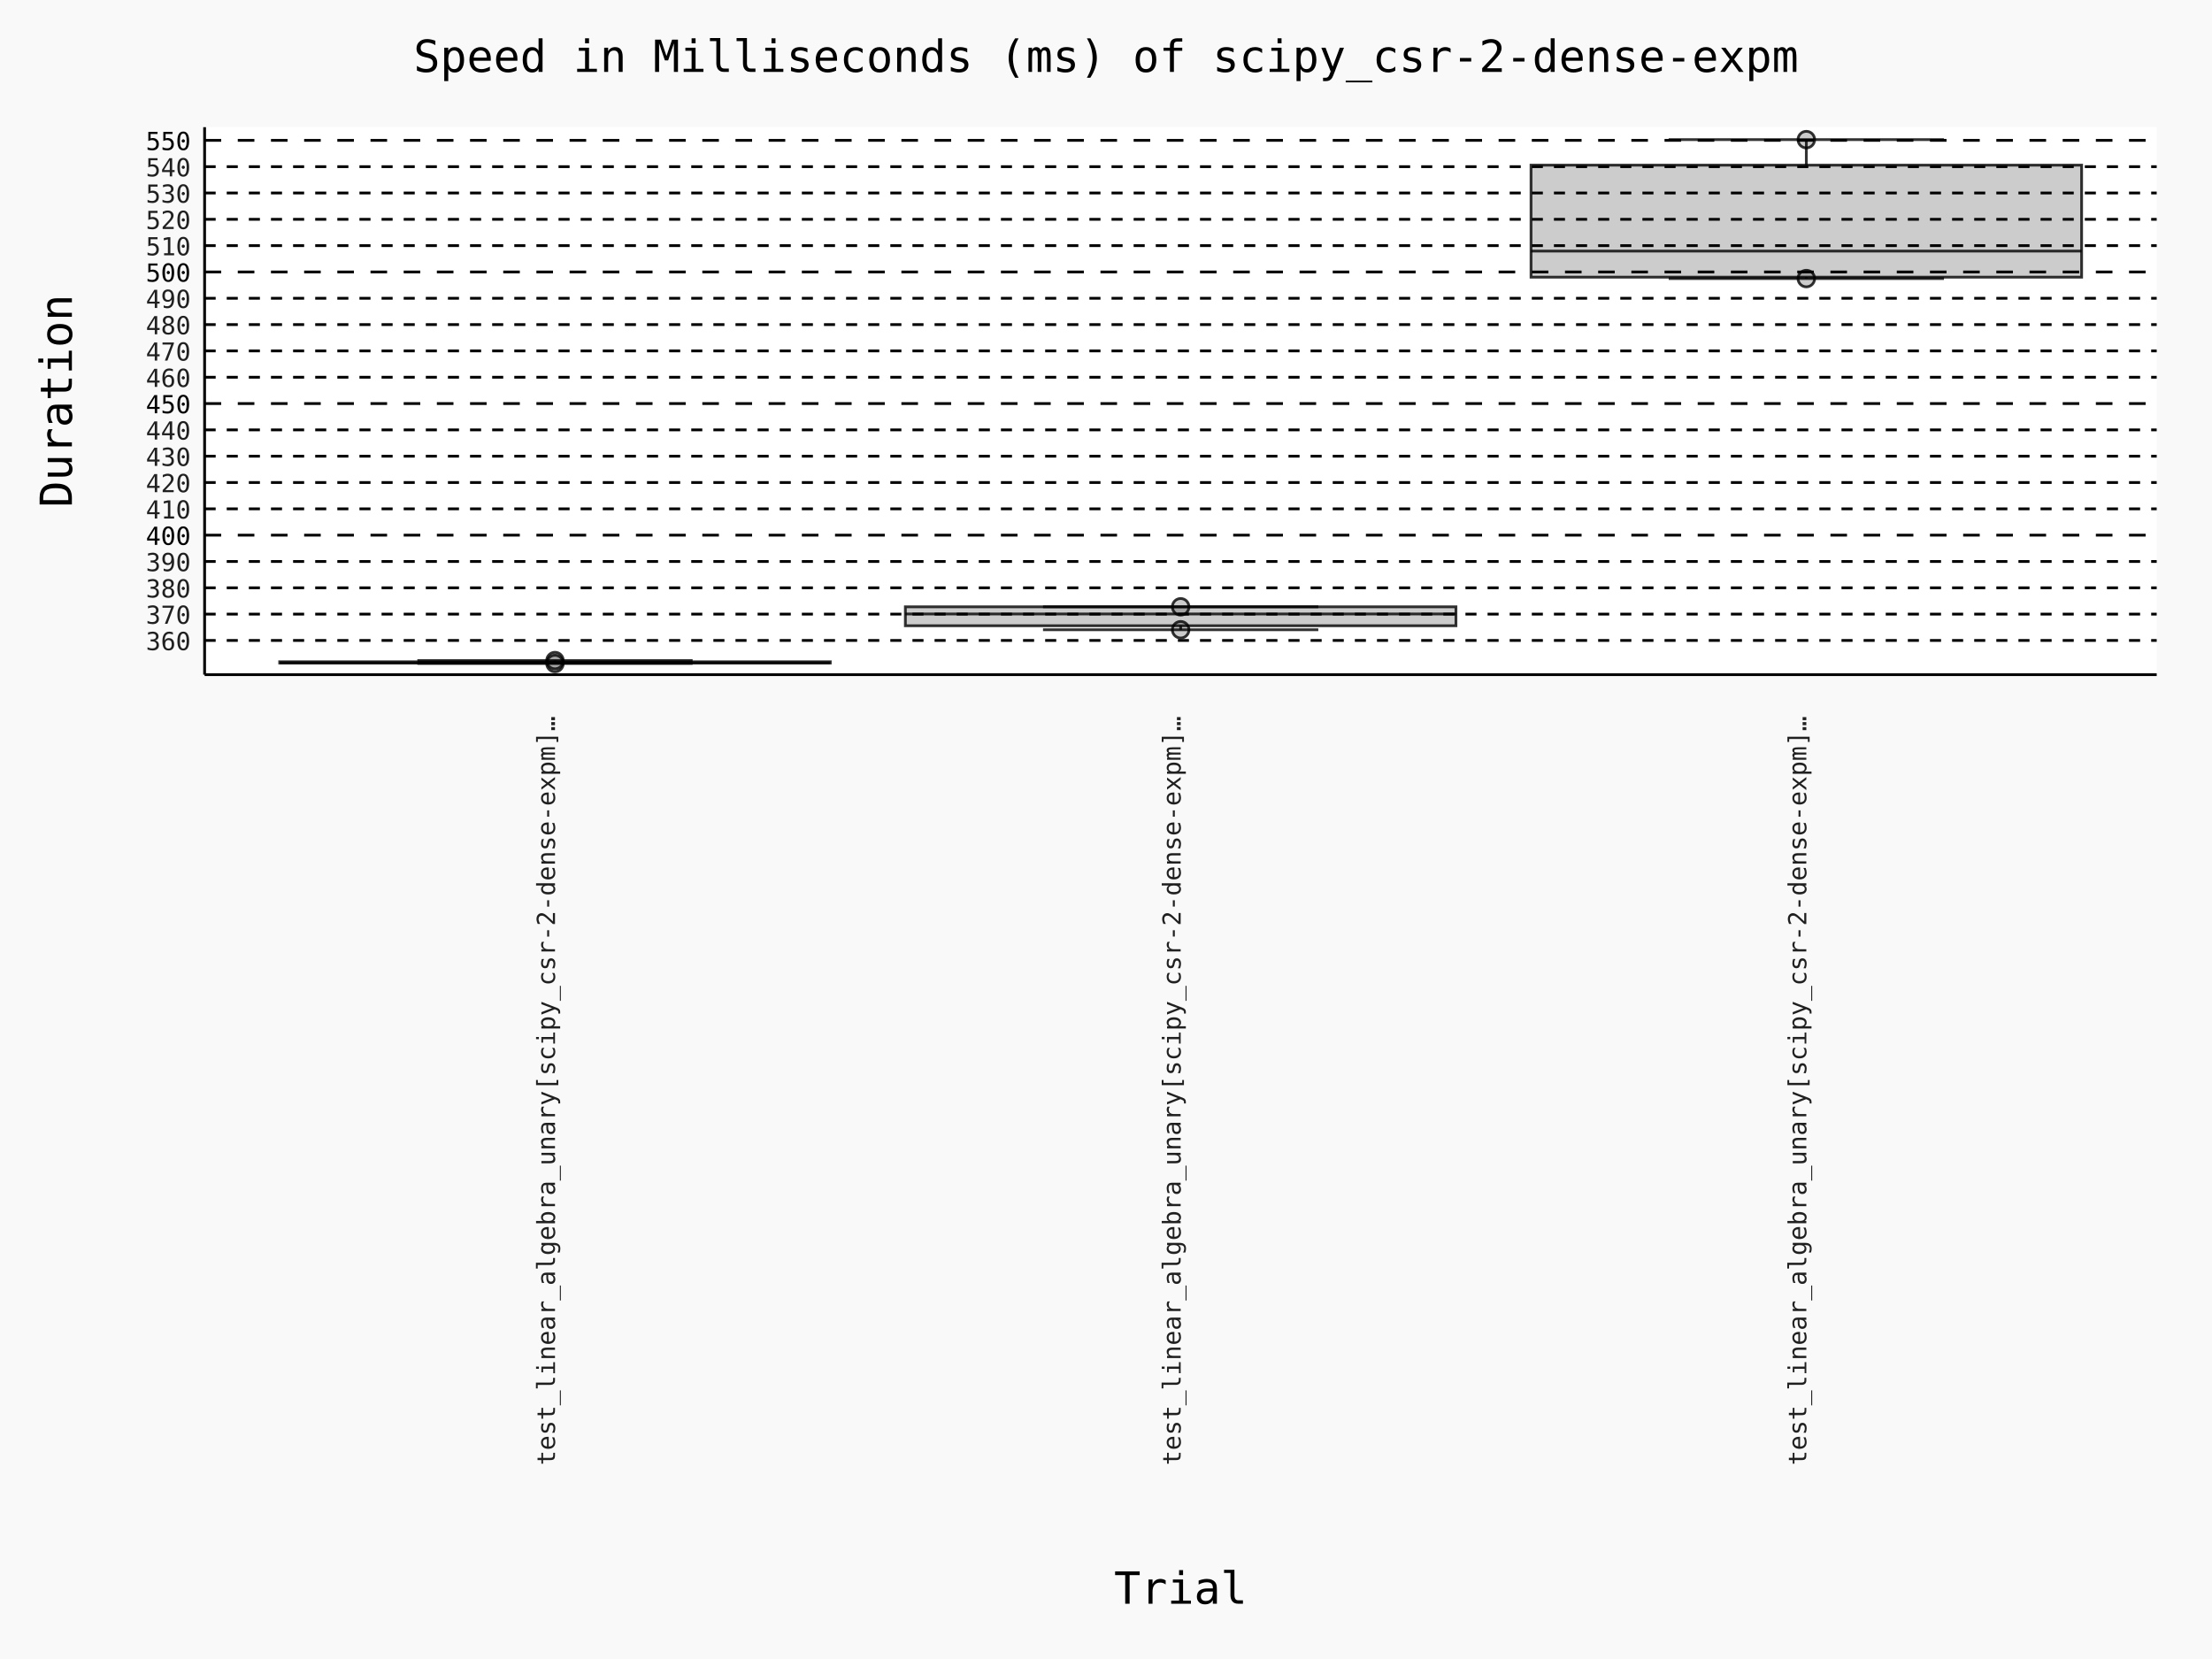
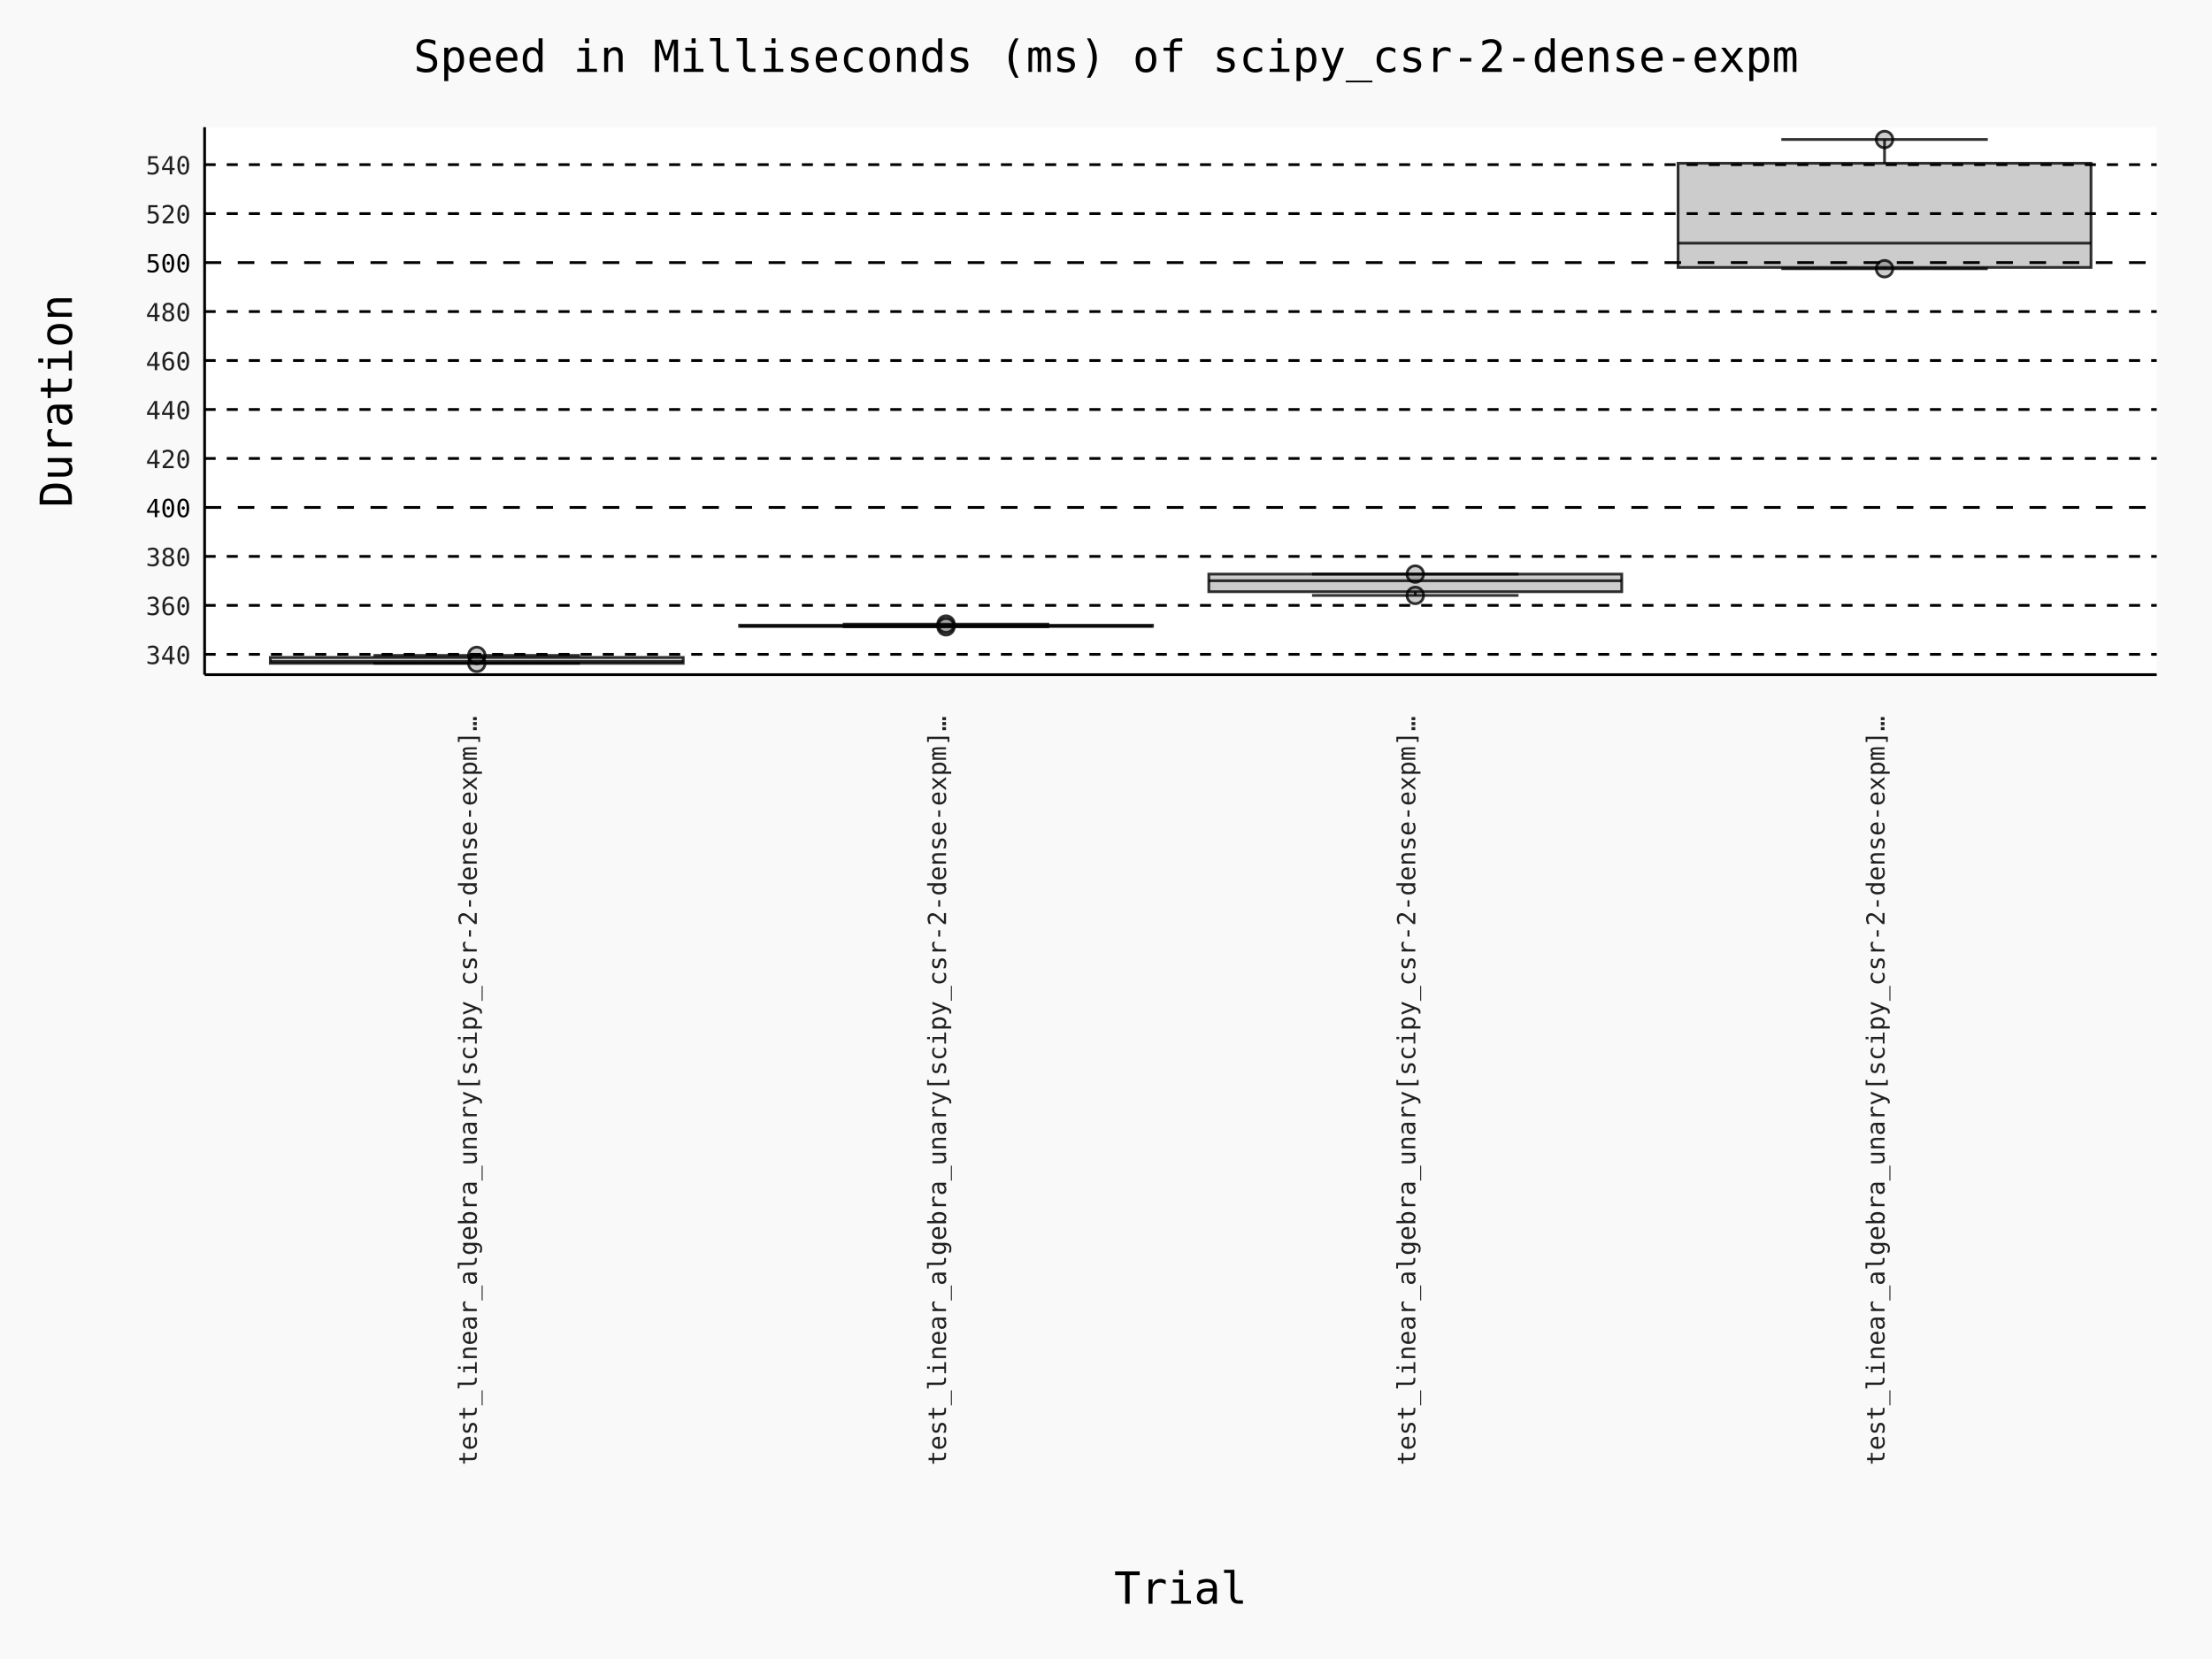
- <svg xmlns="http://www.w3.org/2000/svg" id="chart-6714aa67-f43e-48d7-a06f-e258557e36ef" class="pygal-chart" viewBox="0 0 800 600">
+ <svg xmlns="http://www.w3.org/2000/svg" id="chart-a7cde908-3f3c-4f18-a304-75d483a57d22" class="pygal-chart" viewBox="0 0 800 600">
  <defs>
-     <style type="text/css">#chart-6714aa67-f43e-48d7-a06f-e258557e36ef{-webkit-user-select:none;-webkit-font-smoothing:antialiased;font-family:Consolas,"Deja Vu Sans Mono","Bitstream Vera Sans Mono","Courier New",monospace}#chart-6714aa67-f43e-48d7-a06f-e258557e36ef .title{font-family:Consolas,"Deja Vu Sans Mono","Bitstream Vera Sans Mono","Courier New",monospace;font-size:16px}#chart-6714aa67-f43e-48d7-a06f-e258557e36ef .legends .legend text{font-family:Consolas,"Deja Vu Sans Mono","Bitstream Vera Sans Mono","Courier New",monospace;font-size:14px}#chart-6714aa67-f43e-48d7-a06f-e258557e36ef .axis text{font-family:Consolas,"Deja Vu Sans Mono","Bitstream Vera Sans Mono","Courier New",monospace;font-size:10px}#chart-6714aa67-f43e-48d7-a06f-e258557e36ef .axis text.major{font-family:Consolas,"Deja Vu Sans Mono","Bitstream Vera Sans Mono","Courier New",monospace;font-size:10px}#chart-6714aa67-f43e-48d7-a06f-e258557e36ef .text-overlay text.value{font-family:Consolas,"Deja Vu Sans Mono","Bitstream Vera Sans Mono","Courier New",monospace;font-size:16px}#chart-6714aa67-f43e-48d7-a06f-e258557e36ef .text-overlay text.label{font-family:Consolas,"Deja Vu Sans Mono","Bitstream Vera Sans Mono","Courier New",monospace;font-size:10px}#chart-6714aa67-f43e-48d7-a06f-e258557e36ef .tooltip{font-family:Consolas,"Deja Vu Sans Mono","Bitstream Vera Sans Mono","Courier New",monospace;font-size:14px}#chart-6714aa67-f43e-48d7-a06f-e258557e36ef text.no_data{font-family:Consolas,"Deja Vu Sans Mono","Bitstream Vera Sans Mono","Courier New",monospace;font-size:64px}
- #chart-6714aa67-f43e-48d7-a06f-e258557e36ef{background-color:rgba(249,249,249,1)}#chart-6714aa67-f43e-48d7-a06f-e258557e36ef path,#chart-6714aa67-f43e-48d7-a06f-e258557e36ef line,#chart-6714aa67-f43e-48d7-a06f-e258557e36ef rect,#chart-6714aa67-f43e-48d7-a06f-e258557e36ef circle{-webkit-transition:150ms;-moz-transition:150ms;transition:150ms}#chart-6714aa67-f43e-48d7-a06f-e258557e36ef .graph &gt; .background{fill:rgba(249,249,249,1)}#chart-6714aa67-f43e-48d7-a06f-e258557e36ef .plot &gt; .background{fill:rgba(255,255,255,1)}#chart-6714aa67-f43e-48d7-a06f-e258557e36ef .graph{fill:rgba(0,0,0,.87)}#chart-6714aa67-f43e-48d7-a06f-e258557e36ef text.no_data{fill:rgba(0,0,0,1)}#chart-6714aa67-f43e-48d7-a06f-e258557e36ef .title{fill:rgba(0,0,0,1)}#chart-6714aa67-f43e-48d7-a06f-e258557e36ef .legends .legend text{fill:rgba(0,0,0,.87)}#chart-6714aa67-f43e-48d7-a06f-e258557e36ef .legends .legend:hover text{fill:rgba(0,0,0,1)}#chart-6714aa67-f43e-48d7-a06f-e258557e36ef .axis .line{stroke:rgba(0,0,0,1)}#chart-6714aa67-f43e-48d7-a06f-e258557e36ef .axis .guide.line{stroke:rgba(0,0,0,.54)}#chart-6714aa67-f43e-48d7-a06f-e258557e36ef .axis .major.line{stroke:rgba(0,0,0,.87)}#chart-6714aa67-f43e-48d7-a06f-e258557e36ef .axis text.major{fill:rgba(0,0,0,1)}#chart-6714aa67-f43e-48d7-a06f-e258557e36ef .axis.y .guides:hover .guide.line,#chart-6714aa67-f43e-48d7-a06f-e258557e36ef .line-graph .axis.x .guides:hover .guide.line,#chart-6714aa67-f43e-48d7-a06f-e258557e36ef .stackedline-graph .axis.x .guides:hover .guide.line,#chart-6714aa67-f43e-48d7-a06f-e258557e36ef .xy-graph .axis.x .guides:hover .guide.line{stroke:rgba(0,0,0,1)}#chart-6714aa67-f43e-48d7-a06f-e258557e36ef .axis .guides:hover text{fill:rgba(0,0,0,1)}#chart-6714aa67-f43e-48d7-a06f-e258557e36ef .reactive{fill-opacity:.7;stroke-opacity:.8;stroke-width:1}#chart-6714aa67-f43e-48d7-a06f-e258557e36ef .ci{stroke:rgba(0,0,0,.87)}#chart-6714aa67-f43e-48d7-a06f-e258557e36ef .reactive.active,#chart-6714aa67-f43e-48d7-a06f-e258557e36ef .active .reactive{fill-opacity:.8;stroke-opacity:.9;stroke-width:4}#chart-6714aa67-f43e-48d7-a06f-e258557e36ef .ci .reactive.active{stroke-width:1.5}#chart-6714aa67-f43e-48d7-a06f-e258557e36ef .series text{fill:rgba(0,0,0,1)}#chart-6714aa67-f43e-48d7-a06f-e258557e36ef .tooltip rect{fill:rgba(255,255,255,1);stroke:rgba(0,0,0,1);-webkit-transition:opacity 150ms;-moz-transition:opacity 150ms;transition:opacity 150ms}#chart-6714aa67-f43e-48d7-a06f-e258557e36ef .tooltip .label{fill:rgba(0,0,0,.87)}#chart-6714aa67-f43e-48d7-a06f-e258557e36ef .tooltip .label{fill:rgba(0,0,0,.87)}#chart-6714aa67-f43e-48d7-a06f-e258557e36ef .tooltip .legend{font-size:.8em;fill:rgba(0,0,0,.54)}#chart-6714aa67-f43e-48d7-a06f-e258557e36ef .tooltip .x_label{font-size:.6em;fill:rgba(0,0,0,1)}#chart-6714aa67-f43e-48d7-a06f-e258557e36ef .tooltip .xlink{font-size:.5em;text-decoration:underline}#chart-6714aa67-f43e-48d7-a06f-e258557e36ef .tooltip .value{font-size:1.5em}#chart-6714aa67-f43e-48d7-a06f-e258557e36ef .bound{font-size:.5em}#chart-6714aa67-f43e-48d7-a06f-e258557e36ef .max-value{font-size:.75em;fill:rgba(0,0,0,.54)}#chart-6714aa67-f43e-48d7-a06f-e258557e36ef .map-element{fill:rgba(255,255,255,1);stroke:rgba(0,0,0,.54) !important}#chart-6714aa67-f43e-48d7-a06f-e258557e36ef .map-element .reactive{fill-opacity:inherit;stroke-opacity:inherit}#chart-6714aa67-f43e-48d7-a06f-e258557e36ef .color-0,#chart-6714aa67-f43e-48d7-a06f-e258557e36ef .color-0 a:visited{stroke:#000000;fill:#000000}#chart-6714aa67-f43e-48d7-a06f-e258557e36ef .color-1,#chart-6714aa67-f43e-48d7-a06f-e258557e36ef .color-1 a:visited{stroke:#000000;fill:#000000}#chart-6714aa67-f43e-48d7-a06f-e258557e36ef .color-2,#chart-6714aa67-f43e-48d7-a06f-e258557e36ef .color-2 a:visited{stroke:#000000;fill:#000000}#chart-6714aa67-f43e-48d7-a06f-e258557e36ef .text-overlay .color-0 text{fill:white}#chart-6714aa67-f43e-48d7-a06f-e258557e36ef .text-overlay .color-1 text{fill:white}#chart-6714aa67-f43e-48d7-a06f-e258557e36ef .text-overlay .color-2 text{fill:white}
- #chart-6714aa67-f43e-48d7-a06f-e258557e36ef text.no_data{text-anchor:middle}#chart-6714aa67-f43e-48d7-a06f-e258557e36ef .guide.line{fill:none}#chart-6714aa67-f43e-48d7-a06f-e258557e36ef .centered{text-anchor:middle}#chart-6714aa67-f43e-48d7-a06f-e258557e36ef .title{text-anchor:middle}#chart-6714aa67-f43e-48d7-a06f-e258557e36ef .legends .legend text{fill-opacity:1}#chart-6714aa67-f43e-48d7-a06f-e258557e36ef .axis.x text{text-anchor:middle}#chart-6714aa67-f43e-48d7-a06f-e258557e36ef .axis.x:not(.web) text[transform]{text-anchor:start}#chart-6714aa67-f43e-48d7-a06f-e258557e36ef .axis.x:not(.web) text[transform].backwards{text-anchor:end}#chart-6714aa67-f43e-48d7-a06f-e258557e36ef .axis.y text{text-anchor:end}#chart-6714aa67-f43e-48d7-a06f-e258557e36ef .axis.y text[transform].backwards{text-anchor:start}#chart-6714aa67-f43e-48d7-a06f-e258557e36ef .axis.y2 text{text-anchor:start}#chart-6714aa67-f43e-48d7-a06f-e258557e36ef .axis.y2 text[transform].backwards{text-anchor:end}#chart-6714aa67-f43e-48d7-a06f-e258557e36ef .axis .guide.line{stroke-dasharray:4,4;stroke:black}#chart-6714aa67-f43e-48d7-a06f-e258557e36ef .axis .major.guide.line{stroke-dasharray:6,6;stroke:black}#chart-6714aa67-f43e-48d7-a06f-e258557e36ef .horizontal .axis.y .guide.line,#chart-6714aa67-f43e-48d7-a06f-e258557e36ef .horizontal .axis.y2 .guide.line,#chart-6714aa67-f43e-48d7-a06f-e258557e36ef .vertical .axis.x .guide.line{opacity:0}#chart-6714aa67-f43e-48d7-a06f-e258557e36ef .horizontal .axis.always_show .guide.line,#chart-6714aa67-f43e-48d7-a06f-e258557e36ef .vertical .axis.always_show .guide.line{opacity:1 !important}#chart-6714aa67-f43e-48d7-a06f-e258557e36ef .axis.y .guides:hover .guide.line,#chart-6714aa67-f43e-48d7-a06f-e258557e36ef .axis.y2 .guides:hover .guide.line,#chart-6714aa67-f43e-48d7-a06f-e258557e36ef .axis.x .guides:hover .guide.line{opacity:1}#chart-6714aa67-f43e-48d7-a06f-e258557e36ef .axis .guides:hover text{opacity:1}#chart-6714aa67-f43e-48d7-a06f-e258557e36ef .nofill{fill:none}#chart-6714aa67-f43e-48d7-a06f-e258557e36ef .subtle-fill{fill-opacity:.2}#chart-6714aa67-f43e-48d7-a06f-e258557e36ef .dot{stroke-width:1px;fill-opacity:1;stroke-opacity:1}#chart-6714aa67-f43e-48d7-a06f-e258557e36ef .dot.active{stroke-width:5px}#chart-6714aa67-f43e-48d7-a06f-e258557e36ef .dot.negative{fill:transparent}#chart-6714aa67-f43e-48d7-a06f-e258557e36ef text,#chart-6714aa67-f43e-48d7-a06f-e258557e36ef tspan{stroke:none !important}#chart-6714aa67-f43e-48d7-a06f-e258557e36ef .series text.active{opacity:1}#chart-6714aa67-f43e-48d7-a06f-e258557e36ef .tooltip rect{fill-opacity:.95;stroke-width:.5}#chart-6714aa67-f43e-48d7-a06f-e258557e36ef .tooltip text{fill-opacity:1}#chart-6714aa67-f43e-48d7-a06f-e258557e36ef .showable{visibility:hidden}#chart-6714aa67-f43e-48d7-a06f-e258557e36ef .showable.shown{visibility:visible}#chart-6714aa67-f43e-48d7-a06f-e258557e36ef .gauge-background{fill:rgba(229,229,229,1);stroke:none}#chart-6714aa67-f43e-48d7-a06f-e258557e36ef .bg-lines{stroke:rgba(249,249,249,1);stroke-width:2px}
+     <style type="text/css">#chart-a7cde908-3f3c-4f18-a304-75d483a57d22{-webkit-user-select:none;-webkit-font-smoothing:antialiased;font-family:Consolas,"Deja Vu Sans Mono","Bitstream Vera Sans Mono","Courier New",monospace}#chart-a7cde908-3f3c-4f18-a304-75d483a57d22 .title{font-family:Consolas,"Deja Vu Sans Mono","Bitstream Vera Sans Mono","Courier New",monospace;font-size:16px}#chart-a7cde908-3f3c-4f18-a304-75d483a57d22 .legends .legend text{font-family:Consolas,"Deja Vu Sans Mono","Bitstream Vera Sans Mono","Courier New",monospace;font-size:14px}#chart-a7cde908-3f3c-4f18-a304-75d483a57d22 .axis text{font-family:Consolas,"Deja Vu Sans Mono","Bitstream Vera Sans Mono","Courier New",monospace;font-size:10px}#chart-a7cde908-3f3c-4f18-a304-75d483a57d22 .axis text.major{font-family:Consolas,"Deja Vu Sans Mono","Bitstream Vera Sans Mono","Courier New",monospace;font-size:10px}#chart-a7cde908-3f3c-4f18-a304-75d483a57d22 .text-overlay text.value{font-family:Consolas,"Deja Vu Sans Mono","Bitstream Vera Sans Mono","Courier New",monospace;font-size:16px}#chart-a7cde908-3f3c-4f18-a304-75d483a57d22 .text-overlay text.label{font-family:Consolas,"Deja Vu Sans Mono","Bitstream Vera Sans Mono","Courier New",monospace;font-size:10px}#chart-a7cde908-3f3c-4f18-a304-75d483a57d22 .tooltip{font-family:Consolas,"Deja Vu Sans Mono","Bitstream Vera Sans Mono","Courier New",monospace;font-size:14px}#chart-a7cde908-3f3c-4f18-a304-75d483a57d22 text.no_data{font-family:Consolas,"Deja Vu Sans Mono","Bitstream Vera Sans Mono","Courier New",monospace;font-size:64px}
+ #chart-a7cde908-3f3c-4f18-a304-75d483a57d22{background-color:rgba(249,249,249,1)}#chart-a7cde908-3f3c-4f18-a304-75d483a57d22 path,#chart-a7cde908-3f3c-4f18-a304-75d483a57d22 line,#chart-a7cde908-3f3c-4f18-a304-75d483a57d22 rect,#chart-a7cde908-3f3c-4f18-a304-75d483a57d22 circle{-webkit-transition:150ms;-moz-transition:150ms;transition:150ms}#chart-a7cde908-3f3c-4f18-a304-75d483a57d22 .graph &gt; .background{fill:rgba(249,249,249,1)}#chart-a7cde908-3f3c-4f18-a304-75d483a57d22 .plot &gt; .background{fill:rgba(255,255,255,1)}#chart-a7cde908-3f3c-4f18-a304-75d483a57d22 .graph{fill:rgba(0,0,0,.87)}#chart-a7cde908-3f3c-4f18-a304-75d483a57d22 text.no_data{fill:rgba(0,0,0,1)}#chart-a7cde908-3f3c-4f18-a304-75d483a57d22 .title{fill:rgba(0,0,0,1)}#chart-a7cde908-3f3c-4f18-a304-75d483a57d22 .legends .legend text{fill:rgba(0,0,0,.87)}#chart-a7cde908-3f3c-4f18-a304-75d483a57d22 .legends .legend:hover text{fill:rgba(0,0,0,1)}#chart-a7cde908-3f3c-4f18-a304-75d483a57d22 .axis .line{stroke:rgba(0,0,0,1)}#chart-a7cde908-3f3c-4f18-a304-75d483a57d22 .axis .guide.line{stroke:rgba(0,0,0,.54)}#chart-a7cde908-3f3c-4f18-a304-75d483a57d22 .axis .major.line{stroke:rgba(0,0,0,.87)}#chart-a7cde908-3f3c-4f18-a304-75d483a57d22 .axis text.major{fill:rgba(0,0,0,1)}#chart-a7cde908-3f3c-4f18-a304-75d483a57d22 .axis.y .guides:hover .guide.line,#chart-a7cde908-3f3c-4f18-a304-75d483a57d22 .line-graph .axis.x .guides:hover .guide.line,#chart-a7cde908-3f3c-4f18-a304-75d483a57d22 .stackedline-graph .axis.x .guides:hover .guide.line,#chart-a7cde908-3f3c-4f18-a304-75d483a57d22 .xy-graph .axis.x .guides:hover .guide.line{stroke:rgba(0,0,0,1)}#chart-a7cde908-3f3c-4f18-a304-75d483a57d22 .axis .guides:hover text{fill:rgba(0,0,0,1)}#chart-a7cde908-3f3c-4f18-a304-75d483a57d22 .reactive{fill-opacity:.7;stroke-opacity:.8;stroke-width:1}#chart-a7cde908-3f3c-4f18-a304-75d483a57d22 .ci{stroke:rgba(0,0,0,.87)}#chart-a7cde908-3f3c-4f18-a304-75d483a57d22 .reactive.active,#chart-a7cde908-3f3c-4f18-a304-75d483a57d22 .active .reactive{fill-opacity:.8;stroke-opacity:.9;stroke-width:4}#chart-a7cde908-3f3c-4f18-a304-75d483a57d22 .ci .reactive.active{stroke-width:1.5}#chart-a7cde908-3f3c-4f18-a304-75d483a57d22 .series text{fill:rgba(0,0,0,1)}#chart-a7cde908-3f3c-4f18-a304-75d483a57d22 .tooltip rect{fill:rgba(255,255,255,1);stroke:rgba(0,0,0,1);-webkit-transition:opacity 150ms;-moz-transition:opacity 150ms;transition:opacity 150ms}#chart-a7cde908-3f3c-4f18-a304-75d483a57d22 .tooltip .label{fill:rgba(0,0,0,.87)}#chart-a7cde908-3f3c-4f18-a304-75d483a57d22 .tooltip .label{fill:rgba(0,0,0,.87)}#chart-a7cde908-3f3c-4f18-a304-75d483a57d22 .tooltip .legend{font-size:.8em;fill:rgba(0,0,0,.54)}#chart-a7cde908-3f3c-4f18-a304-75d483a57d22 .tooltip .x_label{font-size:.6em;fill:rgba(0,0,0,1)}#chart-a7cde908-3f3c-4f18-a304-75d483a57d22 .tooltip .xlink{font-size:.5em;text-decoration:underline}#chart-a7cde908-3f3c-4f18-a304-75d483a57d22 .tooltip .value{font-size:1.5em}#chart-a7cde908-3f3c-4f18-a304-75d483a57d22 .bound{font-size:.5em}#chart-a7cde908-3f3c-4f18-a304-75d483a57d22 .max-value{font-size:.75em;fill:rgba(0,0,0,.54)}#chart-a7cde908-3f3c-4f18-a304-75d483a57d22 .map-element{fill:rgba(255,255,255,1);stroke:rgba(0,0,0,.54) !important}#chart-a7cde908-3f3c-4f18-a304-75d483a57d22 .map-element .reactive{fill-opacity:inherit;stroke-opacity:inherit}#chart-a7cde908-3f3c-4f18-a304-75d483a57d22 .color-0,#chart-a7cde908-3f3c-4f18-a304-75d483a57d22 .color-0 a:visited{stroke:#000000;fill:#000000}#chart-a7cde908-3f3c-4f18-a304-75d483a57d22 .color-1,#chart-a7cde908-3f3c-4f18-a304-75d483a57d22 .color-1 a:visited{stroke:#000000;fill:#000000}#chart-a7cde908-3f3c-4f18-a304-75d483a57d22 .color-2,#chart-a7cde908-3f3c-4f18-a304-75d483a57d22 .color-2 a:visited{stroke:#000000;fill:#000000}#chart-a7cde908-3f3c-4f18-a304-75d483a57d22 .color-3,#chart-a7cde908-3f3c-4f18-a304-75d483a57d22 .color-3 a:visited{stroke:#000000;fill:#000000}#chart-a7cde908-3f3c-4f18-a304-75d483a57d22 .text-overlay .color-0 text{fill:white}#chart-a7cde908-3f3c-4f18-a304-75d483a57d22 .text-overlay .color-1 text{fill:white}#chart-a7cde908-3f3c-4f18-a304-75d483a57d22 .text-overlay .color-2 text{fill:white}#chart-a7cde908-3f3c-4f18-a304-75d483a57d22 .text-overlay .color-3 text{fill:white}
+ #chart-a7cde908-3f3c-4f18-a304-75d483a57d22 text.no_data{text-anchor:middle}#chart-a7cde908-3f3c-4f18-a304-75d483a57d22 .guide.line{fill:none}#chart-a7cde908-3f3c-4f18-a304-75d483a57d22 .centered{text-anchor:middle}#chart-a7cde908-3f3c-4f18-a304-75d483a57d22 .title{text-anchor:middle}#chart-a7cde908-3f3c-4f18-a304-75d483a57d22 .legends .legend text{fill-opacity:1}#chart-a7cde908-3f3c-4f18-a304-75d483a57d22 .axis.x text{text-anchor:middle}#chart-a7cde908-3f3c-4f18-a304-75d483a57d22 .axis.x:not(.web) text[transform]{text-anchor:start}#chart-a7cde908-3f3c-4f18-a304-75d483a57d22 .axis.x:not(.web) text[transform].backwards{text-anchor:end}#chart-a7cde908-3f3c-4f18-a304-75d483a57d22 .axis.y text{text-anchor:end}#chart-a7cde908-3f3c-4f18-a304-75d483a57d22 .axis.y text[transform].backwards{text-anchor:start}#chart-a7cde908-3f3c-4f18-a304-75d483a57d22 .axis.y2 text{text-anchor:start}#chart-a7cde908-3f3c-4f18-a304-75d483a57d22 .axis.y2 text[transform].backwards{text-anchor:end}#chart-a7cde908-3f3c-4f18-a304-75d483a57d22 .axis .guide.line{stroke-dasharray:4,4;stroke:black}#chart-a7cde908-3f3c-4f18-a304-75d483a57d22 .axis .major.guide.line{stroke-dasharray:6,6;stroke:black}#chart-a7cde908-3f3c-4f18-a304-75d483a57d22 .horizontal .axis.y .guide.line,#chart-a7cde908-3f3c-4f18-a304-75d483a57d22 .horizontal .axis.y2 .guide.line,#chart-a7cde908-3f3c-4f18-a304-75d483a57d22 .vertical .axis.x .guide.line{opacity:0}#chart-a7cde908-3f3c-4f18-a304-75d483a57d22 .horizontal .axis.always_show .guide.line,#chart-a7cde908-3f3c-4f18-a304-75d483a57d22 .vertical .axis.always_show .guide.line{opacity:1 !important}#chart-a7cde908-3f3c-4f18-a304-75d483a57d22 .axis.y .guides:hover .guide.line,#chart-a7cde908-3f3c-4f18-a304-75d483a57d22 .axis.y2 .guides:hover .guide.line,#chart-a7cde908-3f3c-4f18-a304-75d483a57d22 .axis.x .guides:hover .guide.line{opacity:1}#chart-a7cde908-3f3c-4f18-a304-75d483a57d22 .axis .guides:hover text{opacity:1}#chart-a7cde908-3f3c-4f18-a304-75d483a57d22 .nofill{fill:none}#chart-a7cde908-3f3c-4f18-a304-75d483a57d22 .subtle-fill{fill-opacity:.2}#chart-a7cde908-3f3c-4f18-a304-75d483a57d22 .dot{stroke-width:1px;fill-opacity:1;stroke-opacity:1}#chart-a7cde908-3f3c-4f18-a304-75d483a57d22 .dot.active{stroke-width:5px}#chart-a7cde908-3f3c-4f18-a304-75d483a57d22 .dot.negative{fill:transparent}#chart-a7cde908-3f3c-4f18-a304-75d483a57d22 text,#chart-a7cde908-3f3c-4f18-a304-75d483a57d22 tspan{stroke:none !important}#chart-a7cde908-3f3c-4f18-a304-75d483a57d22 .series text.active{opacity:1}#chart-a7cde908-3f3c-4f18-a304-75d483a57d22 .tooltip rect{fill-opacity:.95;stroke-width:.5}#chart-a7cde908-3f3c-4f18-a304-75d483a57d22 .tooltip text{fill-opacity:1}#chart-a7cde908-3f3c-4f18-a304-75d483a57d22 .showable{visibility:hidden}#chart-a7cde908-3f3c-4f18-a304-75d483a57d22 .showable.shown{visibility:visible}#chart-a7cde908-3f3c-4f18-a304-75d483a57d22 .gauge-background{fill:rgba(229,229,229,1);stroke:none}#chart-a7cde908-3f3c-4f18-a304-75d483a57d22 .bg-lines{stroke:rgba(249,249,249,1);stroke-width:2px}
.tooltip .value{font-size:1em !important}.axis text{font-size:9px !important}</style>
  </defs>
  <g class="graph custombox-graph vertical">
    <rect x="0" y="0" width="800" height="600" class="background" />
    <g transform="translate(74, 46)" class="plot">
      <rect x="0" y="0" width="706.0" height="198.0" class="background" />
      <g class="axis y always_show">
        <path d="M0 198 h706" class="line" />
        <g class="guides">
-           <path d="M0 185.625 h706" class="guide line" />
-           <text x="-5" y="189.125" class="">360</text>
+           <path d="M0 190.65 h706" class="guide line" />
+           <text x="-5" y="194.15" class="">340</text>
        </g>
        <g class="guides">
-           <path d="M0 176.106 h706" class="guide line" />
-           <text x="-5" y="179.606" class="">370</text>
+           <path d="M0 172.94 h706" class="guide line" />
+           <text x="-5" y="176.44" class="">360</text>
        </g>
        <g class="guides">
-           <path d="M0 166.587 h706" class="guide line" />
-           <text x="-5" y="170.087" class="">380</text>
+           <path d="M0 155.23 h706" class="guide line" />
+           <text x="-5" y="158.73" class="">380</text>
        </g>
        <g class="guides">
-           <path d="M0 157.067 h706" class="guide line" />
-           <text x="-5" y="160.567" class="">390</text>
+           <path d="M0 137.52 h706" class="major guide line" />
+           <text x="-5" y="141.02" class="major">400</text>
        </g>
        <g class="guides">
-           <path d="M0 147.548 h706" class="major guide line" />
-           <text x="-5" y="151.048" class="major">400</text>
+           <path d="M0 119.809 h706" class="guide line" />
+           <text x="-5" y="123.309" class="">420</text>
        </g>
        <g class="guides">
-           <path d="M0 138.029 h706" class="guide line" />
-           <text x="-5" y="141.529" class="">410</text>
+           <path d="M0 102.099 h706" class="guide line" />
+           <text x="-5" y="105.599" class="">440</text>
        </g>
        <g class="guides">
-           <path d="M0 128.51 h706" class="guide line" />
-           <text x="-5" y="132.01" class="">420</text>
+           <path d="M0 84.389 h706" class="guide line" />
+           <text x="-5" y="87.889" class="">460</text>
        </g>
        <g class="guides">
-           <path d="M0 118.99 h706" class="guide line" />
-           <text x="-5" y="122.49" class="">430</text>
+           <path d="M0 66.679 h706" class="guide line" />
+           <text x="-5" y="70.179" class="">480</text>
        </g>
        <g class="guides">
-           <path d="M0 109.471 h706" class="guide line" />
-           <text x="-5" y="112.971" class="">440</text>
+           <path d="M0 48.969 h706" class="major guide line" />
+           <text x="-5" y="52.469" class="major">500</text>
        </g>
        <g class="guides">
-           <path d="M0 99.952 h706" class="major guide line" />
-           <text x="-5" y="103.452" class="major">450</text>
+           <path d="M0 31.258 h706" class="guide line" />
+           <text x="-5" y="34.758" class="">520</text>
        </g>
        <g class="guides">
-           <path d="M0 90.433 h706" class="guide line" />
-           <text x="-5" y="93.933" class="">460</text>
-         </g>
-         <g class="guides">
-           <path d="M0 80.913 h706" class="guide line" />
-           <text x="-5" y="84.413" class="">470</text>
-         </g>
-         <g class="guides">
-           <path d="M0 71.394 h706" class="guide line" />
-           <text x="-5" y="74.894" class="">480</text>
-         </g>
-         <g class="guides">
-           <path d="M0 61.875 h706" class="guide line" />
-           <text x="-5" y="65.375" class="">490</text>
-         </g>
-         <g class="guides">
-           <path d="M0 52.356 h706" class="major guide line" />
-           <text x="-5" y="55.856" class="major">500</text>
-         </g>
-         <g class="guides">
-           <path d="M0 42.837 h706" class="guide line" />
-           <text x="-5" y="46.337" class="">510</text>
-         </g>
-         <g class="guides">
-           <path d="M0 33.317 h706" class="guide line" />
-           <text x="-5" y="36.817" class="">520</text>
-         </g>
-         <g class="guides">
-           <path d="M0 23.798 h706" class="guide line" />
-           <text x="-5" y="27.298" class="">530</text>
-         </g>
-         <g class="guides">
-           <path d="M0 14.279 h706" class="guide line" />
-           <text x="-5" y="17.779" class="">540</text>
-         </g>
-         <g class="guides">
-           <path d="M0 4.76 h706" class="major guide line" />
-           <text x="-5" y="8.26" class="major">550</text>
+           <path d="M0 13.548 h706" class="guide line" />
+           <text x="-5" y="17.048" class="">540</text>
        </g>
      </g>
      <g class="axis x">
        <path d="M0 0 v198" class="line" />
        <g class="guides">
-           <path d="M126.718 0 v198" class="guide line" />
-           <text x="126.718" y="213.0" class="backwards" transform="rotate(270 126.7179 213)">test_linear_algebra_unary[scipy_csr-2-dense-expm]…</text>
+           <path d="M98.433 0 v198" class="guide line" />
+           <text x="98.433" y="213.0" class="backwards" transform="rotate(270 98.43269 213)">test_linear_algebra_unary[scipy_csr-2-dense-expm]…</text>
        </g>
        <g class="guides">
-           <path d="M353 0 v198" class="guide line" />
-           <text x="353.0" y="213.0" class="backwards" transform="rotate(270 353 213)">test_linear_algebra_unary[scipy_csr-2-dense-expm]…</text>
+           <path d="M268.144 0 v198" class="guide line" />
+           <text x="268.144" y="213.0" class="backwards" transform="rotate(270 268.1442 213)">test_linear_algebra_unary[scipy_csr-2-dense-expm]…</text>
        </g>
        <g class="guides">
-           <path d="M579.282 0 v198" class="guide line" />
-           <text x="579.282" y="213.0" class="backwards" transform="rotate(270 579.2821 213)">test_linear_algebra_unary[scipy_csr-2-dense-expm]…</text>
+           <path d="M437.856 0 v198" class="guide line" />
+           <text x="437.856" y="213.0" class="backwards" transform="rotate(270 437.8558 213)">test_linear_algebra_unary[scipy_csr-2-dense-expm]…</text>
+         </g>
+         <g class="guides">
+           <path d="M607.567 0 v198" class="guide line" />
+           <text x="607.567" y="213.0" class="backwards" transform="rotate(270 607.5673 213)">test_linear_algebra_unary[scipy_csr-2-dense-expm]…</text>
        </g>
      </g>
      <g class="series serie-0 color-0">
        <g class="boxes">
          <g class="box">
-             <path stroke-width="3" d="M76.936 193.956 L176.5 193.956" class="reactive tooltip-trigger" />
-             <path stroke-width="3" d="M27.154 193.701 L226.282 193.701" class="reactive tooltip-trigger" />
-             <path stroke-width="3" d="M76.936 192.903 L176.5 192.903" class="reactive tooltip-trigger" />
-             <path stroke-width="2" d="M126.718 193.956 L126.718 193.78" class="reactive tooltip-trigger" />
-             <path stroke-width="2" d="M126.718 192.903 L126.718 193.341" class="reactive tooltip-trigger" />
-             <rect x="27.154" y="193.341" height="0.439" width="199.128" class="subtle-fill reactive tooltip-trigger" />
-             <circle cx="126.718" cy="193.956" r="3" class="subtle-fill reactive tooltip-trigger" />
-             <circle cx="126.718" cy="192.903" r="3" class="subtle-fill reactive tooltip-trigger" />
+             <path stroke-width="3" d="M61.096 193.896 L135.769 193.896" class="reactive tooltip-trigger" />
+             <path stroke-width="3" d="M23.76 193.238 L173.106 193.238" class="reactive tooltip-trigger" />
+             <path stroke-width="3" d="M61.096 191.044 L135.769 191.044" class="reactive tooltip-trigger" />
+             <path stroke-width="2" d="M98.433 193.896 L98.433 193.892" class="reactive tooltip-trigger" />
+             <path stroke-width="2" d="M98.433 191.044 L98.433 191.774" class="reactive tooltip-trigger" />
+             <rect x="23.76" y="191.774" height="2.118" width="149.346" class="subtle-fill reactive tooltip-trigger" />
+             <circle cx="98.433" cy="193.896" r="3" class="subtle-fill reactive tooltip-trigger" />
+             <circle cx="98.433" cy="191.044" r="3" class="subtle-fill reactive tooltip-trigger" />
          </g>
        </g>
      </g>
      <g class="series serie-1 color-1">
        <g class="boxes">
          <g class="box">
-             <path stroke-width="3" d="M303.218 181.758 L402.782 181.758" class="reactive tooltip-trigger" />
-             <path stroke-width="3" d="M253.436 176.052 L452.564 176.052" class="reactive tooltip-trigger" />
-             <path stroke-width="3" d="M303.218 173.462 L402.782 173.462" class="reactive tooltip-trigger" />
-             <path stroke-width="2" d="M353 181.758 L353 180.31" class="reactive tooltip-trigger" />
-             <path stroke-width="2" d="M353 173.462 L353 173.463" class="reactive tooltip-trigger" />
-             <rect x="253.436" y="173.463" height="6.847" width="199.128" class="subtle-fill reactive tooltip-trigger" />
-             <circle cx="353" cy="181.758" r="3" class="subtle-fill reactive tooltip-trigger" />
-             <circle cx="353" cy="173.462" r="3" class="subtle-fill reactive tooltip-trigger" />
+             <path stroke-width="3" d="M230.808 180.69 L305.481 180.69" class="reactive tooltip-trigger" />
+             <path stroke-width="3" d="M193.471 180.452 L342.817 180.452" class="reactive tooltip-trigger" />
+             <path stroke-width="3" d="M230.808 179.711 L305.481 179.711" class="reactive tooltip-trigger" />
+             <path stroke-width="2" d="M268.144 180.69 L268.144 180.526" class="reactive tooltip-trigger" />
+             <path stroke-width="2" d="M268.144 179.711 L268.144 180.118" class="reactive tooltip-trigger" />
+             <rect x="193.471" y="180.118" height="0.409" width="149.346" class="subtle-fill reactive tooltip-trigger" />
+             <circle cx="268.144" cy="180.69" r="3" class="subtle-fill reactive tooltip-trigger" />
+             <circle cx="268.144" cy="179.711" r="3" class="subtle-fill reactive tooltip-trigger" />
          </g>
        </g>
      </g>
      <g class="series serie-2 color-2">
        <g class="boxes">
          <g class="box">
-             <path stroke-width="3" d="M529.5 54.741 L629.064 54.741" class="reactive tooltip-trigger" />
-             <path stroke-width="3" d="M479.718 44.805 L678.846 44.805" class="reactive tooltip-trigger" />
-             <path stroke-width="3" d="M529.5 4.495 L629.064 4.495" class="reactive tooltip-trigger" />
-             <path stroke-width="2" d="M579.282 54.741 L579.282 54.241" class="reactive tooltip-trigger" />
-             <path stroke-width="2" d="M579.282 4.495 L579.282 13.73" class="reactive tooltip-trigger" />
-             <rect x="479.718" y="13.73" height="40.511" width="199.128" class="subtle-fill reactive tooltip-trigger" />
-             <circle cx="579.282" cy="54.741" r="3" class="subtle-fill reactive tooltip-trigger" />
-             <circle cx="579.282" cy="4.495" r="3" class="subtle-fill reactive tooltip-trigger" />
+             <path stroke-width="3" d="M400.519 169.343 L475.192 169.343" class="reactive tooltip-trigger" />
+             <path stroke-width="3" d="M363.183 164.035 L512.529 164.035" class="reactive tooltip-trigger" />
+             <path stroke-width="3" d="M400.519 161.626 L475.192 161.626" class="reactive tooltip-trigger" />
+             <path stroke-width="2" d="M437.856 169.343 L437.856 167.995" class="reactive tooltip-trigger" />
+             <path stroke-width="2" d="M437.856 161.626 L437.856 161.627" class="reactive tooltip-trigger" />
+             <rect x="363.183" y="161.627" height="6.369" width="149.346" class="subtle-fill reactive tooltip-trigger" />
+             <circle cx="437.856" cy="169.343" r="3" class="subtle-fill reactive tooltip-trigger" />
+             <circle cx="437.856" cy="161.626" r="3" class="subtle-fill reactive tooltip-trigger" />
+           </g>
+         </g>
+       </g>
+       <g class="series serie-3 color-3">
+         <g class="boxes">
+           <g class="box">
+             <path stroke-width="3" d="M570.231 51.188 L644.904 51.188" class="reactive tooltip-trigger" />
+             <path stroke-width="3" d="M532.894 41.944 L682.24 41.944" class="reactive tooltip-trigger" />
+             <path stroke-width="3" d="M570.231 4.447 L644.904 4.447" class="reactive tooltip-trigger" />
+             <path stroke-width="2" d="M607.567 51.188 L607.567 50.722" class="reactive tooltip-trigger" />
+             <path stroke-width="2" d="M607.567 4.447 L607.567 13.038" class="reactive tooltip-trigger" />
+             <rect x="532.894" y="13.038" height="37.685" width="149.346" class="subtle-fill reactive tooltip-trigger" />
+             <circle cx="607.567" cy="51.188" r="3" class="subtle-fill reactive tooltip-trigger" />
+             <circle cx="607.567" cy="4.447" r="3" class="subtle-fill reactive tooltip-trigger" />
          </g>
        </g>
      </g>
    </g>
    <g class="titles">
      <text x="400.0" y="26" class="title plot_title">Speed in Milliseconds (ms) of scipy_csr-2-dense-expm</text>
      <text x="427.0" y="580.0" class="title">Trial</text>
      <text x="0" y="171.0" class="title" transform="rotate(-90 0 145)">Duration</text>
    </g>
    <g transform="translate(74, 46)" class="plot overlay">
      <g class="series serie-0 color-0" />
      <g class="series serie-1 color-1" />
      <g class="series serie-2 color-2" />
+       <g class="series serie-3 color-3" />
    </g>
    <g transform="translate(74, 46)" class="plot text-overlay">
      <g class="series serie-0 color-0" />
      <g class="series serie-1 color-1" />
      <g class="series serie-2 color-2" />
+       <g class="series serie-3 color-3" />
    </g>
    <g transform="translate(74, 46)" class="plot tooltip-overlay">
      <g transform="translate(0 0)" style="opacity: 0" class="tooltip">
        <rect rx="0" ry="0" width="0" height="0" class="tooltip-box" />
        <g class="text" />
      </g>
    </g>
  </g>
</svg>
